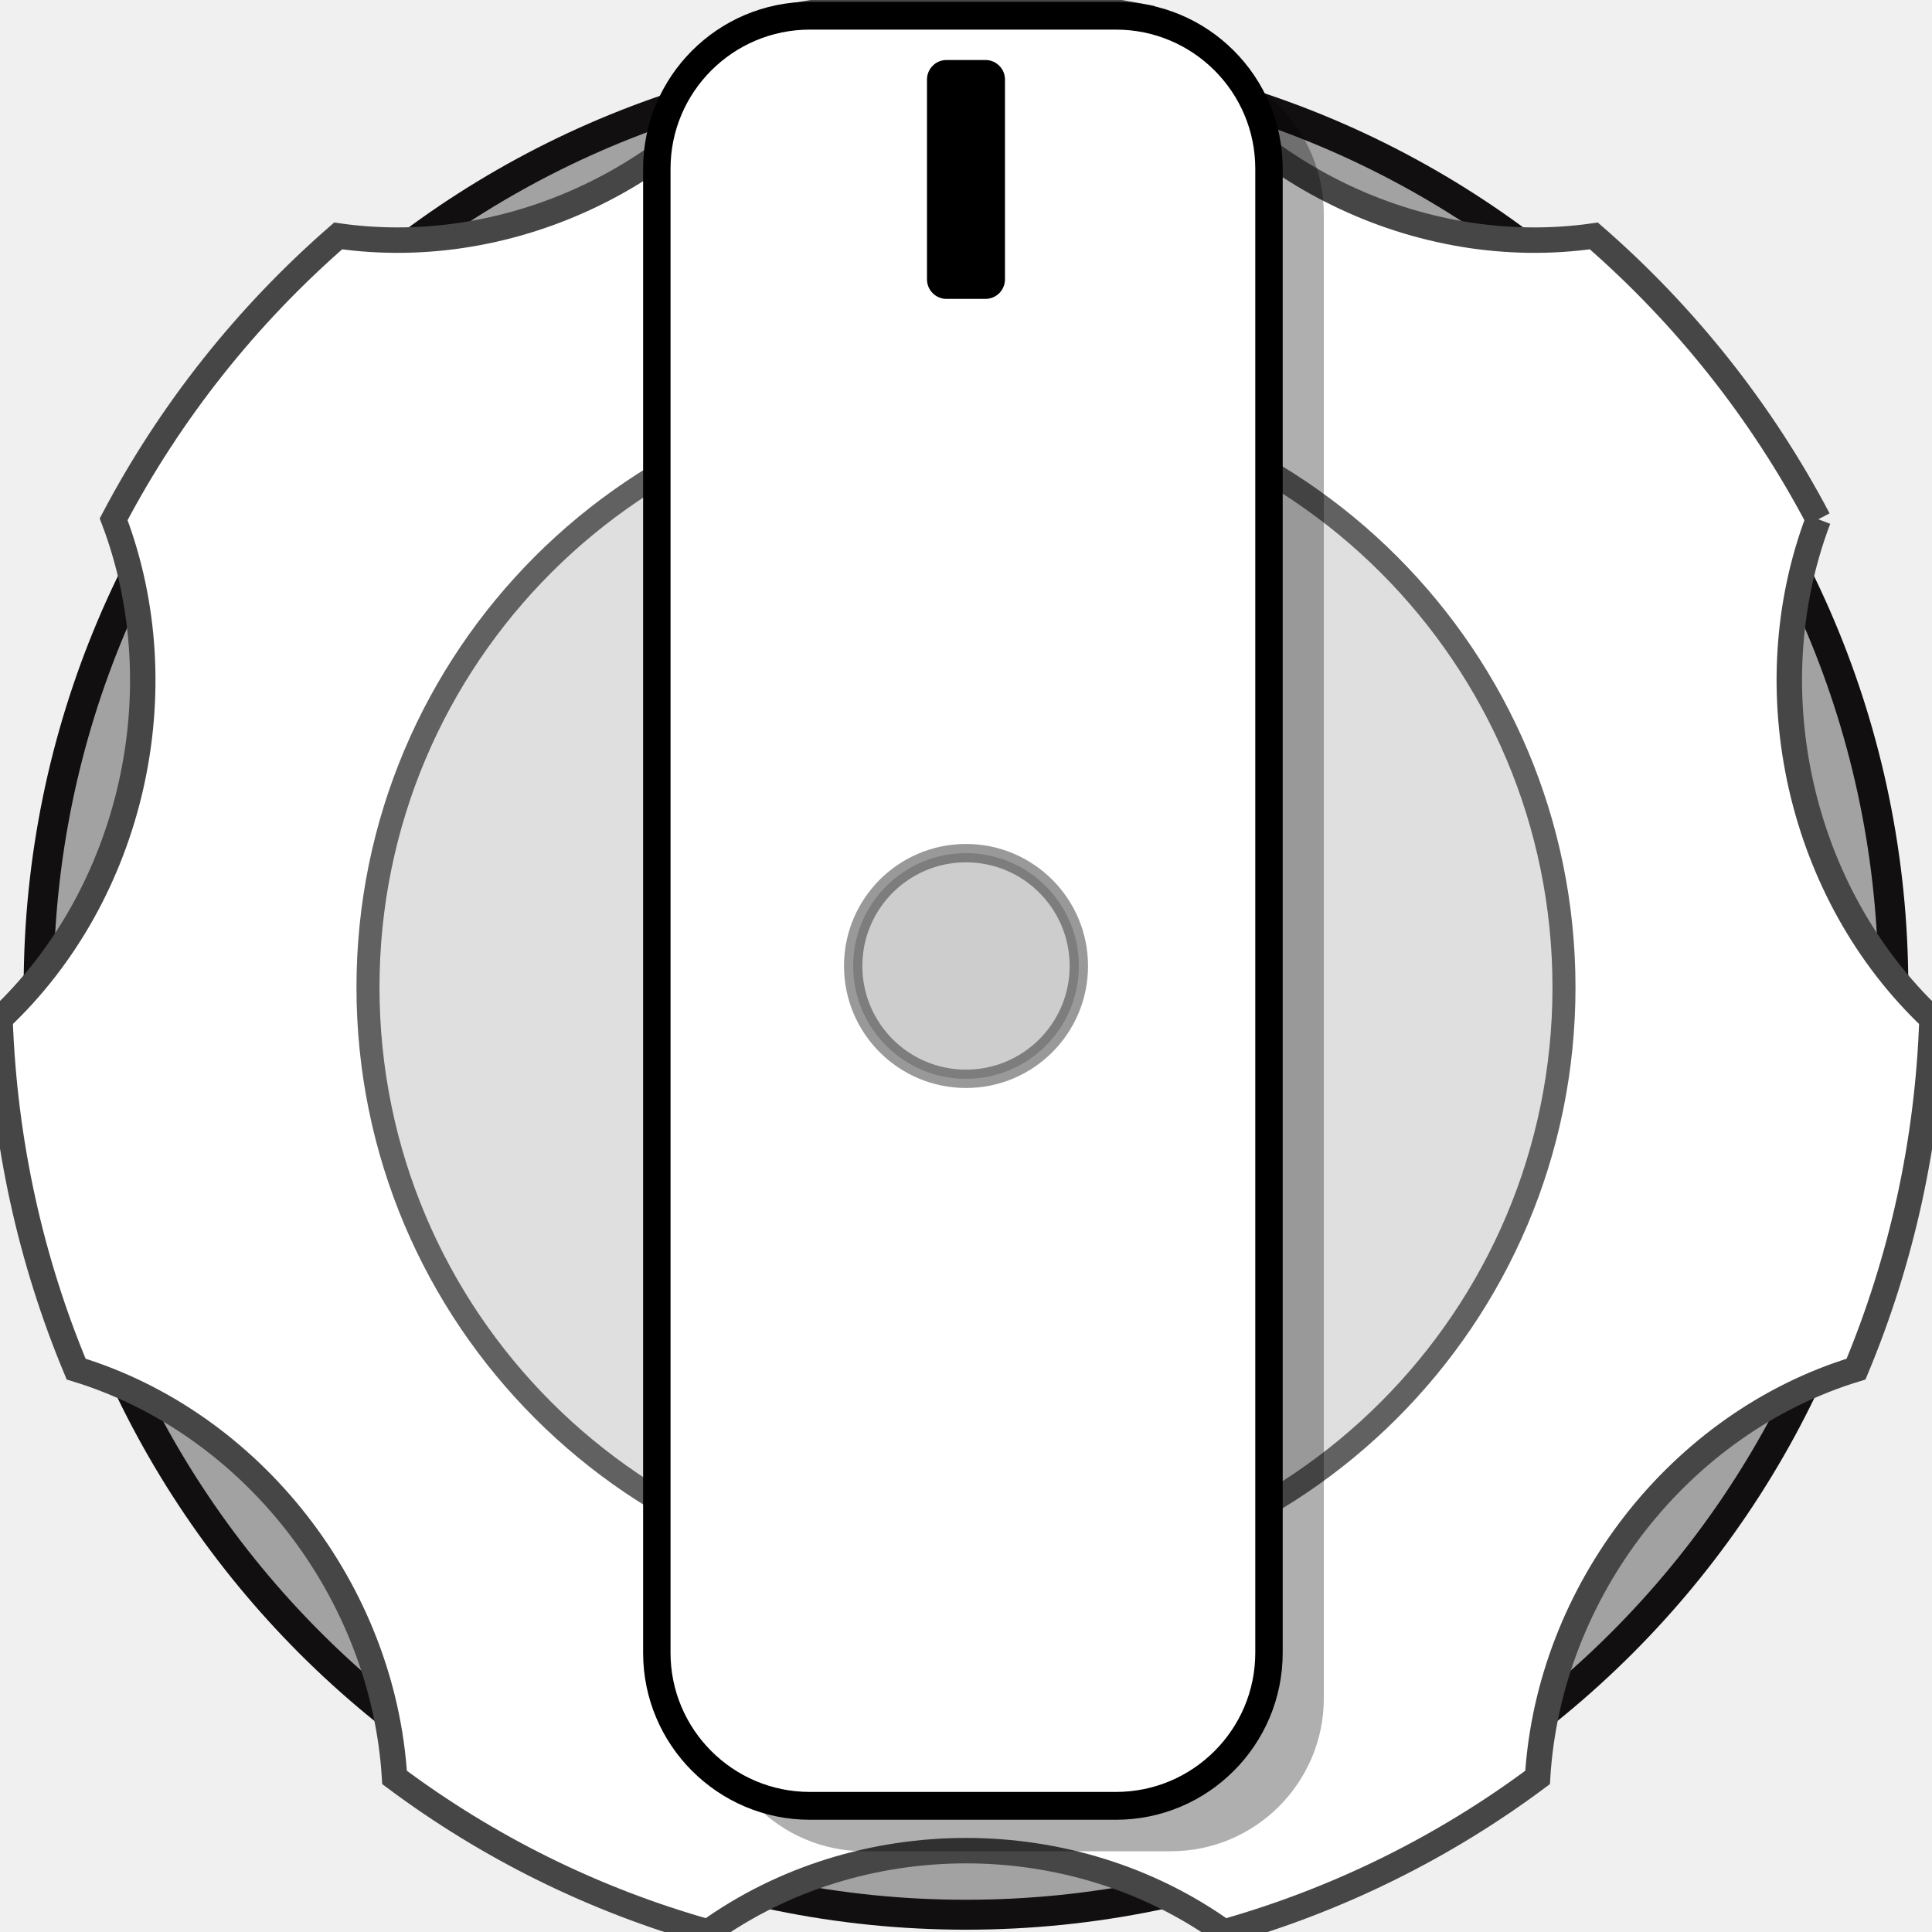
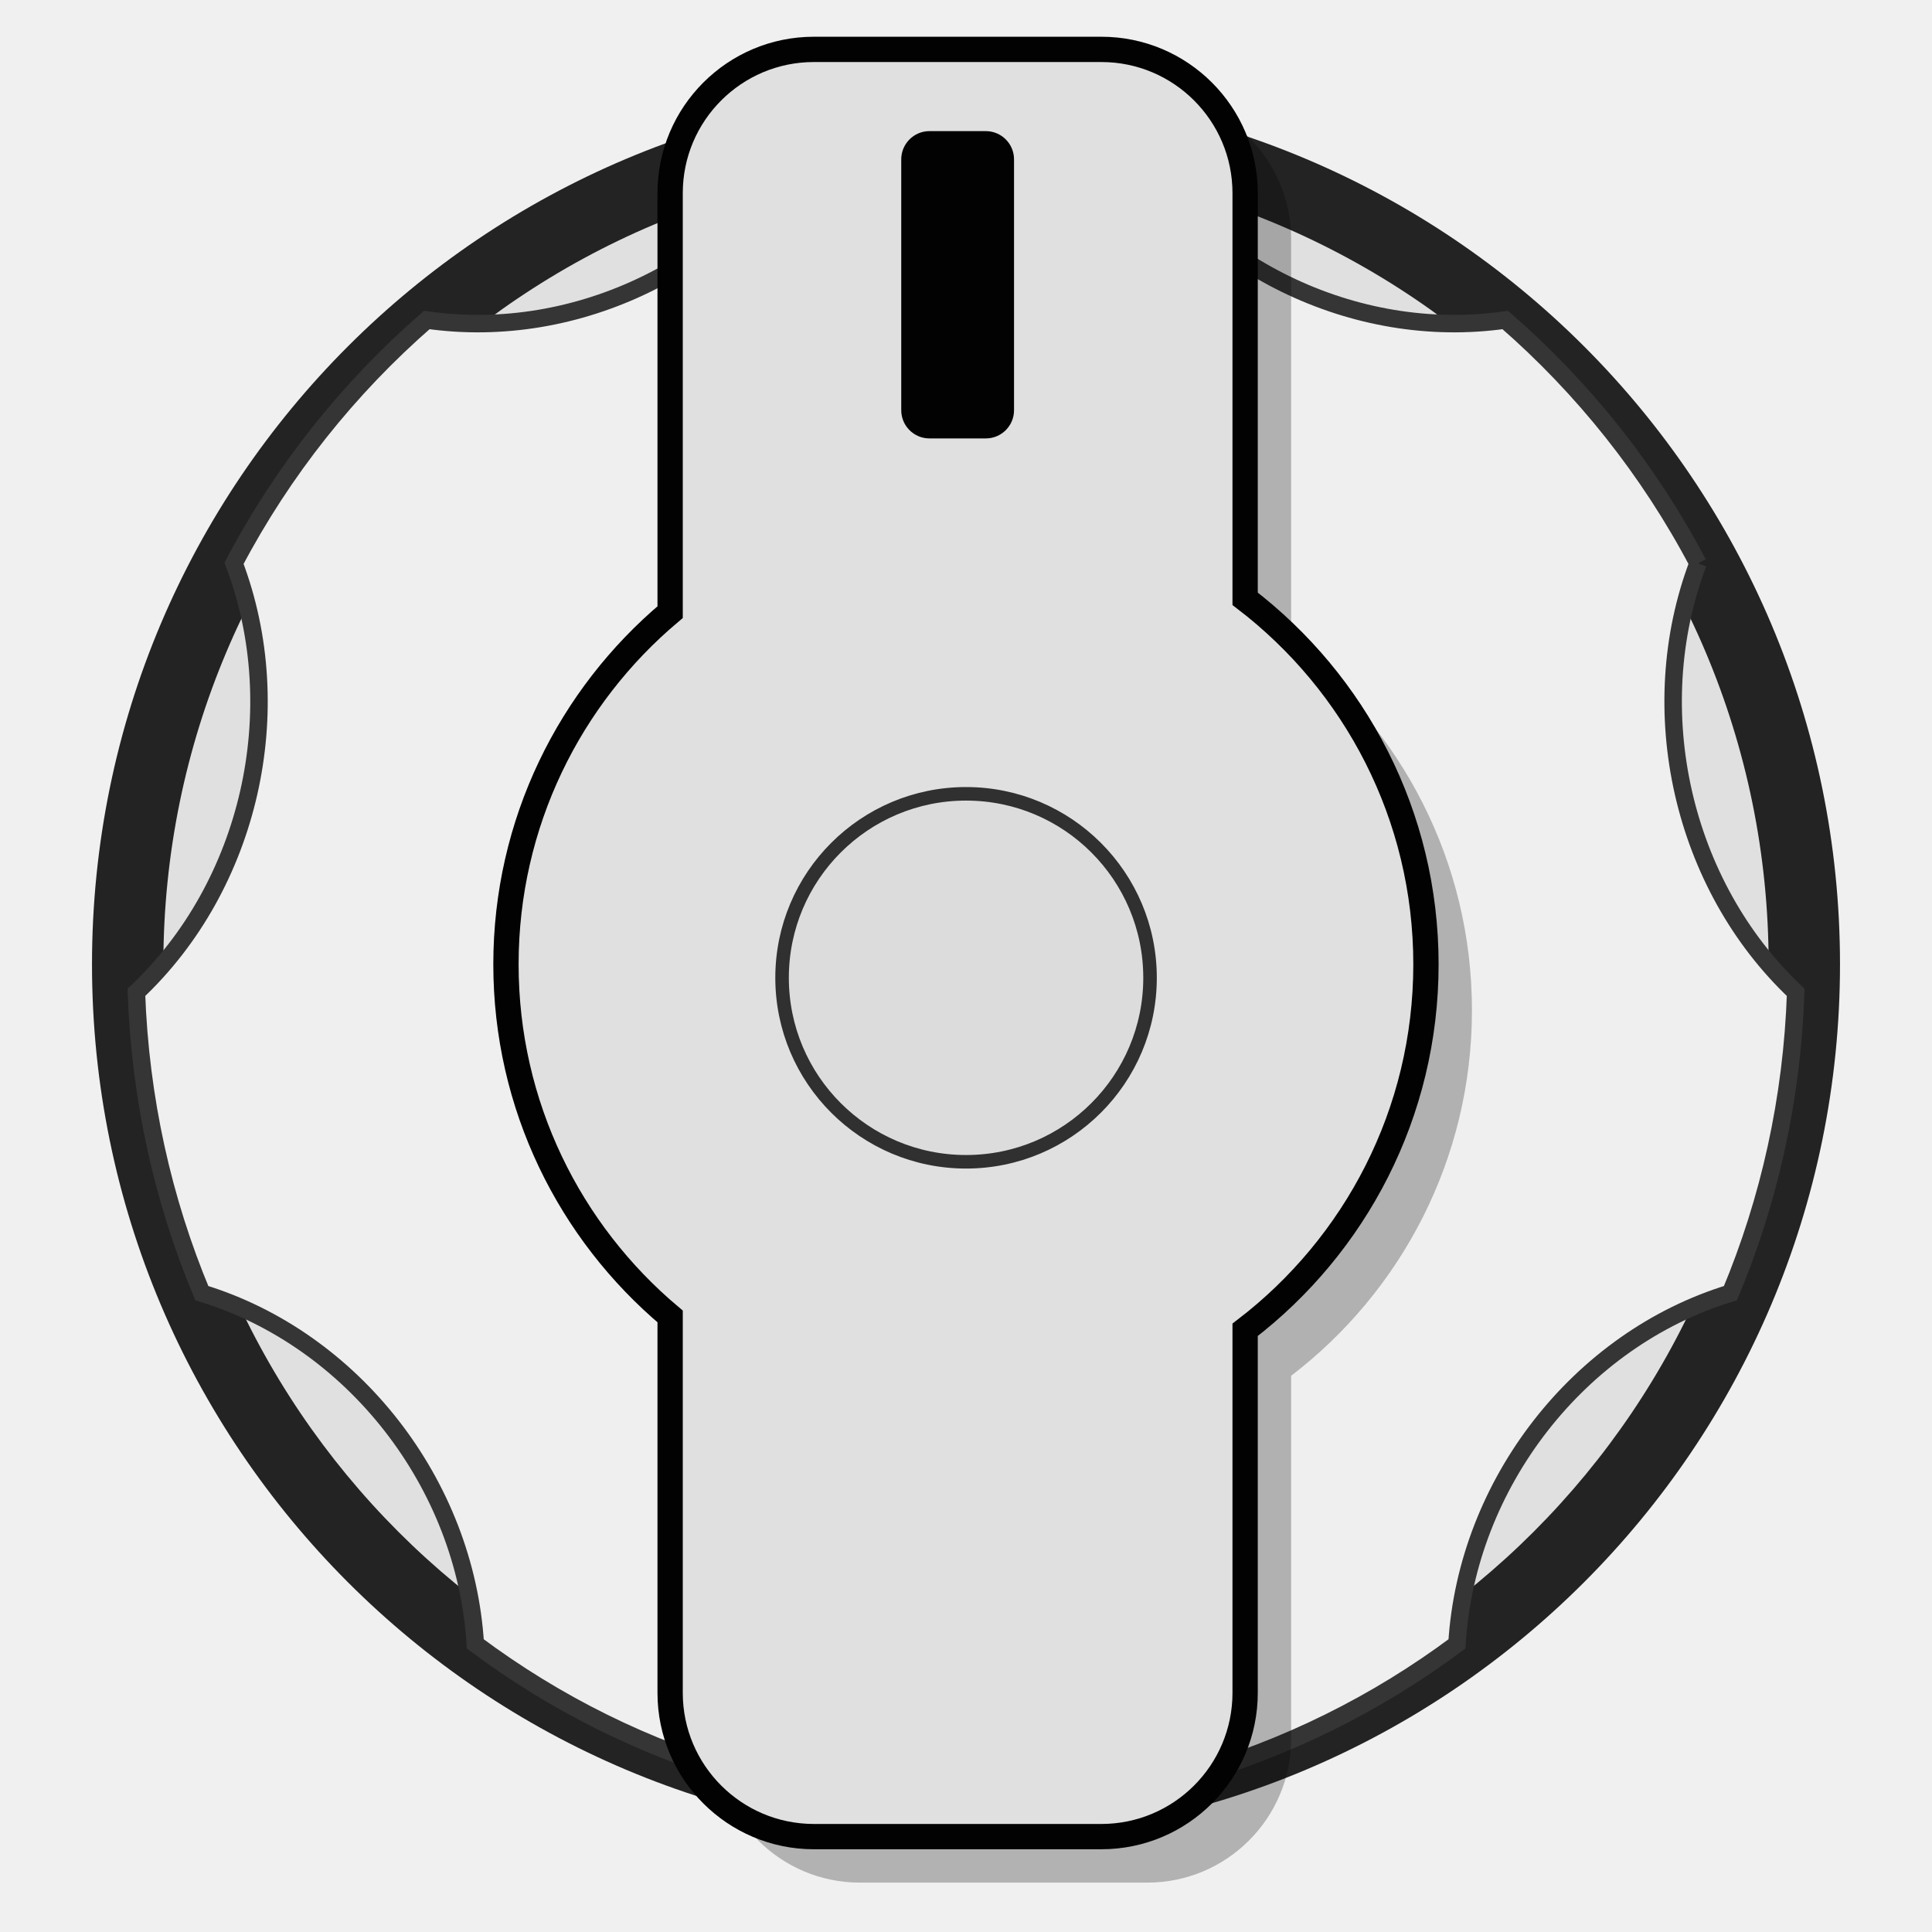
- <svg xmlns="http://www.w3.org/2000/svg" width="42px" height="42px" version="1.1" xml:space="preserve" style="fill-rule:evenodd;clip-rule:evenodd;stroke-linejoin:round;stroke-miterlimit:1.414;">
-   <g transform="matrix(0.84,0,0,0.84,-2.52042,-2.05548)">
-     <g transform="matrix(0.933344,-4.93432e-17,4.93432e-17,0.933344,1.86638,1.86638)">
-       <circle cx="28" cy="28" r="25.714" style="fill:#a2a2a2;stroke:#110f0f;stroke-width:0.83px;" />
-     </g>
-     <g id="path8603" transform="matrix(0.94061,0,0,0.94061,1.66295,1.63008)">
-       <path d="M51.451,15.156c-1.568,-2.978 -3.672,-5.617 -6.176,-7.796c-4.828,0.69 -9.827,-1.756 -12.318,-6.016c-1.604,-0.31 -3.264,-0.477 -4.956,-0.477c-1.693,0 -3.348,0.167 -4.955,0.477c-2.495,4.26 -7.492,6.706 -12.32,6.016c-2.504,2.179 -4.609,4.818 -6.177,7.796c1.788,4.702 0.513,10.314 -3.127,13.742c0.119,3.41 0.851,6.66 2.095,9.64c4.841,1.476 8.444,6.098 8.761,11.235c2.564,1.916 5.48,3.369 8.627,4.254c4.168,-2.986 10.025,-2.986 14.191,0c3.146,-0.887 6.065,-2.34 8.631,-4.254c0.312,-5.137 3.914,-9.76 8.762,-11.235c1.244,-2.979 1.976,-6.228 2.09,-9.64c-3.636,-3.428 -4.911,-9.039 -3.128,-13.742" style="fill:#fff;fill-rule:nonzero;stroke:#464646;stroke-width:0.7px;stroke-linejoin:miter;stroke-miterlimit:1.414;" />
-     </g>
-     <g transform="matrix(0.601859,0,0,0.601859,11.148,11.148)">
-       <circle cx="28" cy="28" r="25.714" style="fill:#dfdfdf;stroke:#616161;stroke-width:0.99px;" />
-     </g>
-     <g id="Top" transform="matrix(1.27346,0,0,1.12824,2.52289,4.31588)">
-       <g transform="matrix(1.11436,0,0,1.27647,-13.6642,-297.719)">
-         <path d="M36.741,235.787c0,-1.518 -1.25,-2.75 -2.791,-2.75l-5.582,0c-1.54,0 -2.791,1.232 -2.791,2.75l0,26.669c0,1.517 1.251,2.75 2.791,2.75l5.582,0c1.541,0 2.791,-1.233 2.791,-2.75l0,-26.669Z" style="fill-opacity:0.314;" />
+ <svg xmlns="http://www.w3.org/2000/svg" width="42px" height="42px" version="1.1" xml:space="preserve" style="fill-rule:evenodd;clip-rule:evenodd;stroke-miterlimit:10;">
+   <g id="ToggleKnob" transform="matrix(0.95,0,0,0.95,2,1.96322)">
+     <circle cx="20" cy="20" r="20" style="fill:#232323;" />
+     <circle cx="20" cy="20" r="18.367" style="fill:#e0e0e0;" />
+     <path id="path8603" d="M36.751,10.824c-1.12,-2.127 -2.623,-4.012 -4.411,-5.568c-3.449,0.494 -7.02,-1.254 -8.799,-4.297c-1.146,-0.222 -2.331,-0.34 -3.54,-0.34c-1.21,0 -2.392,0.118 -3.54,0.34c-1.782,3.043 -5.351,4.791 -8.8,4.297c-1.789,1.557 -3.292,3.441 -4.411,5.568c1.276,3.36 0.366,7.368 -2.234,9.817c0.086,2.436 0.608,4.758 1.497,6.884c3.458,1.055 6.032,4.356 6.258,8.026c1.832,1.369 3.914,2.407 6.162,3.039c2.978,-2.135 7.161,-2.135 10.136,0c2.249,-0.634 4.333,-1.672 6.166,-3.039c0.223,-3.668 2.796,-6.972 6.258,-8.026c0.889,-2.126 1.411,-4.448 1.493,-6.884c-2.597,-2.449 -3.508,-6.456 -2.235,-9.817" style="fill:#efefef;fill-rule:nonzero;stroke:#353535;stroke-width:0.4px;" />
+     <g id="Top" transform="matrix(1.38458,0,0,1.03852,-7.88425,-1.57952)">
+       <g transform="matrix(0.760254,0,0,1.01358,4.93866,0.109455)">
+         <path d="M23.937,1.503c1.725,0 3.125,1.4 3.125,3.125l0,8.819c2.389,1.828 3.931,4.708 3.931,7.946c0,3.237 -1.542,6.117 -3.931,7.945l0,7.893c0,1.725 -1.4,3.125 -3.125,3.125l-6.25,0c-1.724,0 -3.125,-1.4 -3.125,-3.125l0,-8.183c-2.182,-1.835 -3.569,-4.584 -3.569,-7.655c0,-3.072 1.387,-5.821 3.569,-7.656l0,-9.109c0,-1.725 1.4,-3.125 3.125,-3.125l6.25,0Z" style="fill-opacity:0.259;" />
      </g>
-       <g transform="matrix(1.11436,0,0,1.27647,-14.7786,-298.761)">
-         <path d="M36.741,235.787c0,-1.518 -1.25,-2.75 -2.791,-2.75l-5.582,0c-1.54,0 -2.791,1.232 -2.791,2.75l0,26.669c0,1.517 1.251,2.75 2.791,2.75l5.582,0c1.541,0 2.791,-1.233 2.791,-2.75l0,-26.669Z" style="fill:#fff;stroke:#000;stroke-width:0.5px;stroke-linejoin:miter;stroke-miterlimit:10;" />
+       <g transform="matrix(0.760254,0,0,1.01358,4.17841,-0.904128)">
+         <path d="M23.937,1.503c1.725,0 3.125,1.4 3.125,3.125l0,8.819c2.389,1.828 3.931,4.708 3.931,7.946c0,3.237 -1.542,6.117 -3.931,7.945l0,7.893c0,1.725 -1.4,3.125 -3.125,3.125l-6.25,0c-1.724,0 -3.125,-1.4 -3.125,-3.125l0,-8.183c-2.182,-1.835 -3.569,-4.584 -3.569,-7.655c0,-3.072 1.387,-5.821 3.569,-7.656l0,-9.109c0,-1.725 1.4,-3.125 3.125,-3.125l6.25,0Z" style="fill:#e0e0e0;stroke:#020202;stroke-width:0.55px;" />
      </g>
    </g>
-     <g transform="matrix(0.143441,0,0,0.23034,24.0186,1.27546)">
-       <path d="M34.791,14.019c0,-1.209 -1.576,-2.191 -3.517,-2.191l-7.035,0c-1.941,0 -3.517,0.982 -3.517,2.191l0,22.458c0,1.209 1.576,2.191 3.517,2.191l7.035,0c1.941,0 3.517,-0.982 3.517,-2.191l0,-22.458Z" />
+     <g transform="matrix(1,0,0,1,3.61714,-196.655)">
+       <path d="M17.482,198.235c0,-0.356 -0.289,-0.646 -0.645,-0.646l-1.291,0c-0.356,0 -0.645,0.29 -0.645,0.646l0,5.741c0,0.356 0.289,0.645 0.645,0.645l1.291,0c0.356,0 0.645,-0.289 0.645,-0.645l0,-5.741Z" style="fill:#020202;" />
+     </g>
+     <g transform="matrix(1.63058,0,0,1.63058,5.89845,-334.556)">
+       <circle cx="8.649" cy="217.631" r="2.582" style="fill:#dcdcdc;stroke:#303030;stroke-width:0.19px;" />
    </g>
  </g>
-   <g transform="matrix(0.95,0,0,0.95,12.7836,-185.75)">
-     <circle cx="8.649" cy="217.631" r="2.582" style="fill:#cdcdcd;stroke:#151515;stroke-opacity:0.435;stroke-width:0.42px;stroke-linejoin:miter;stroke-miterlimit:10;" />
-   </g>
</svg>
